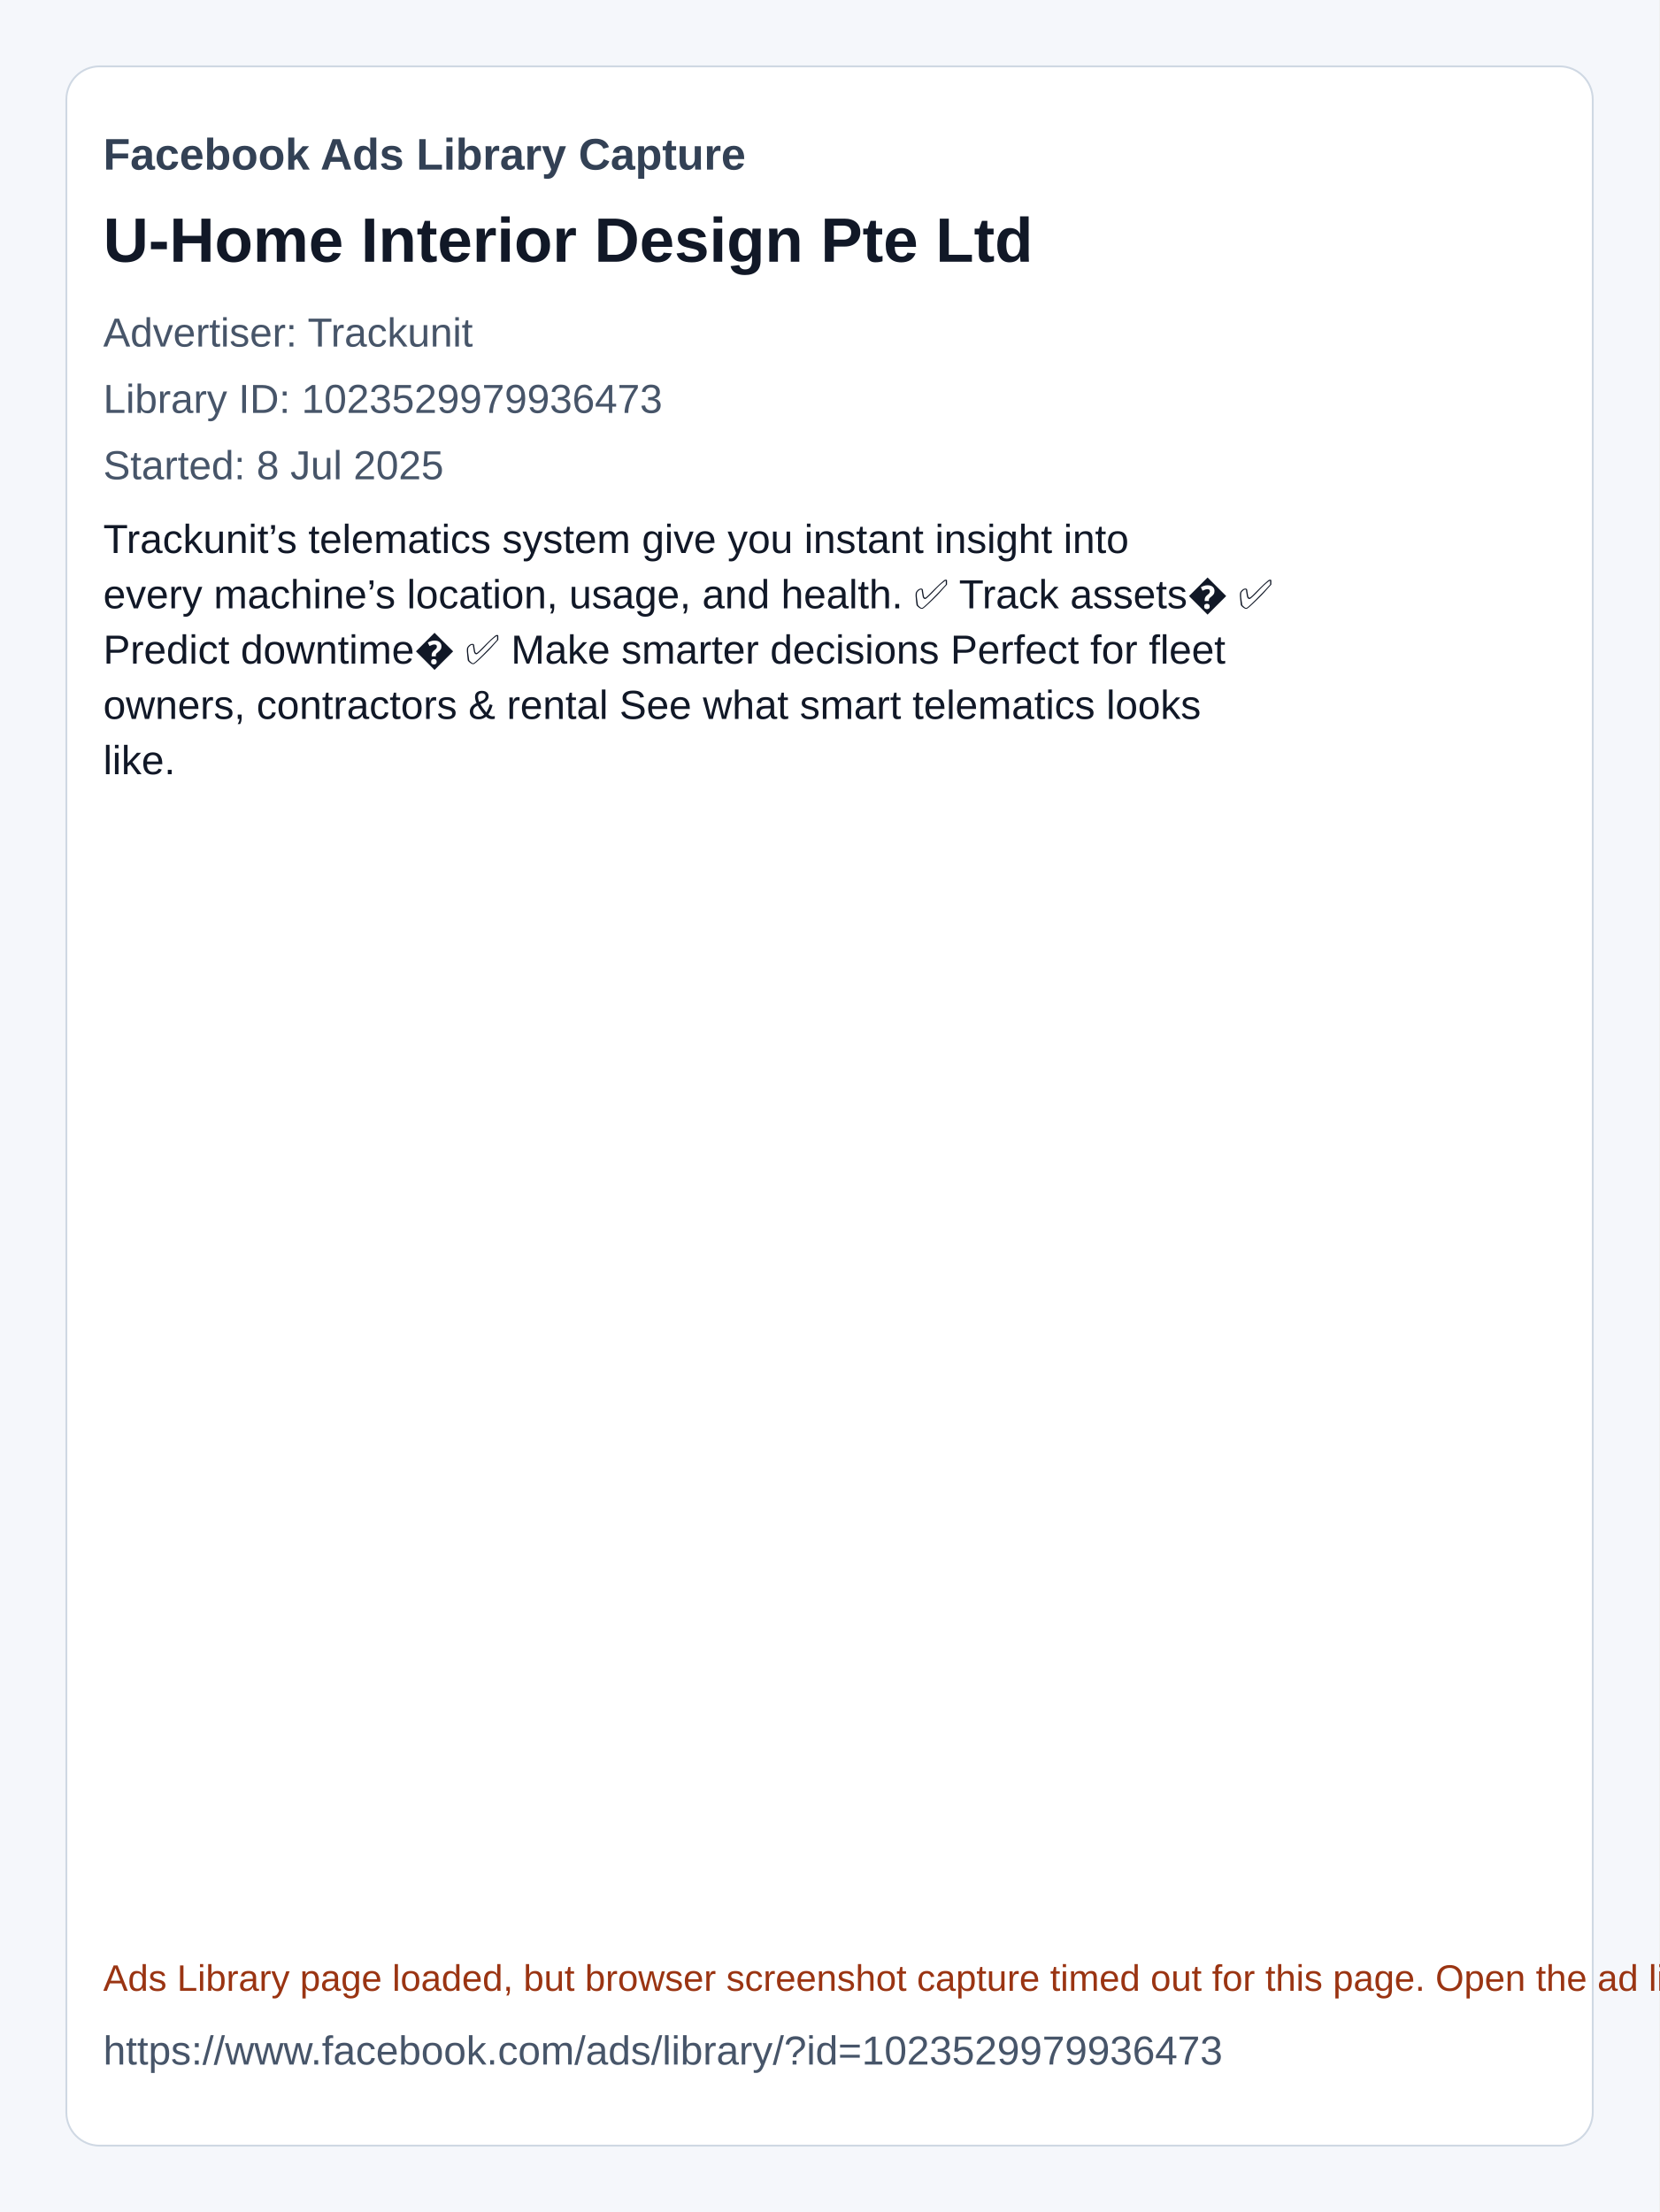
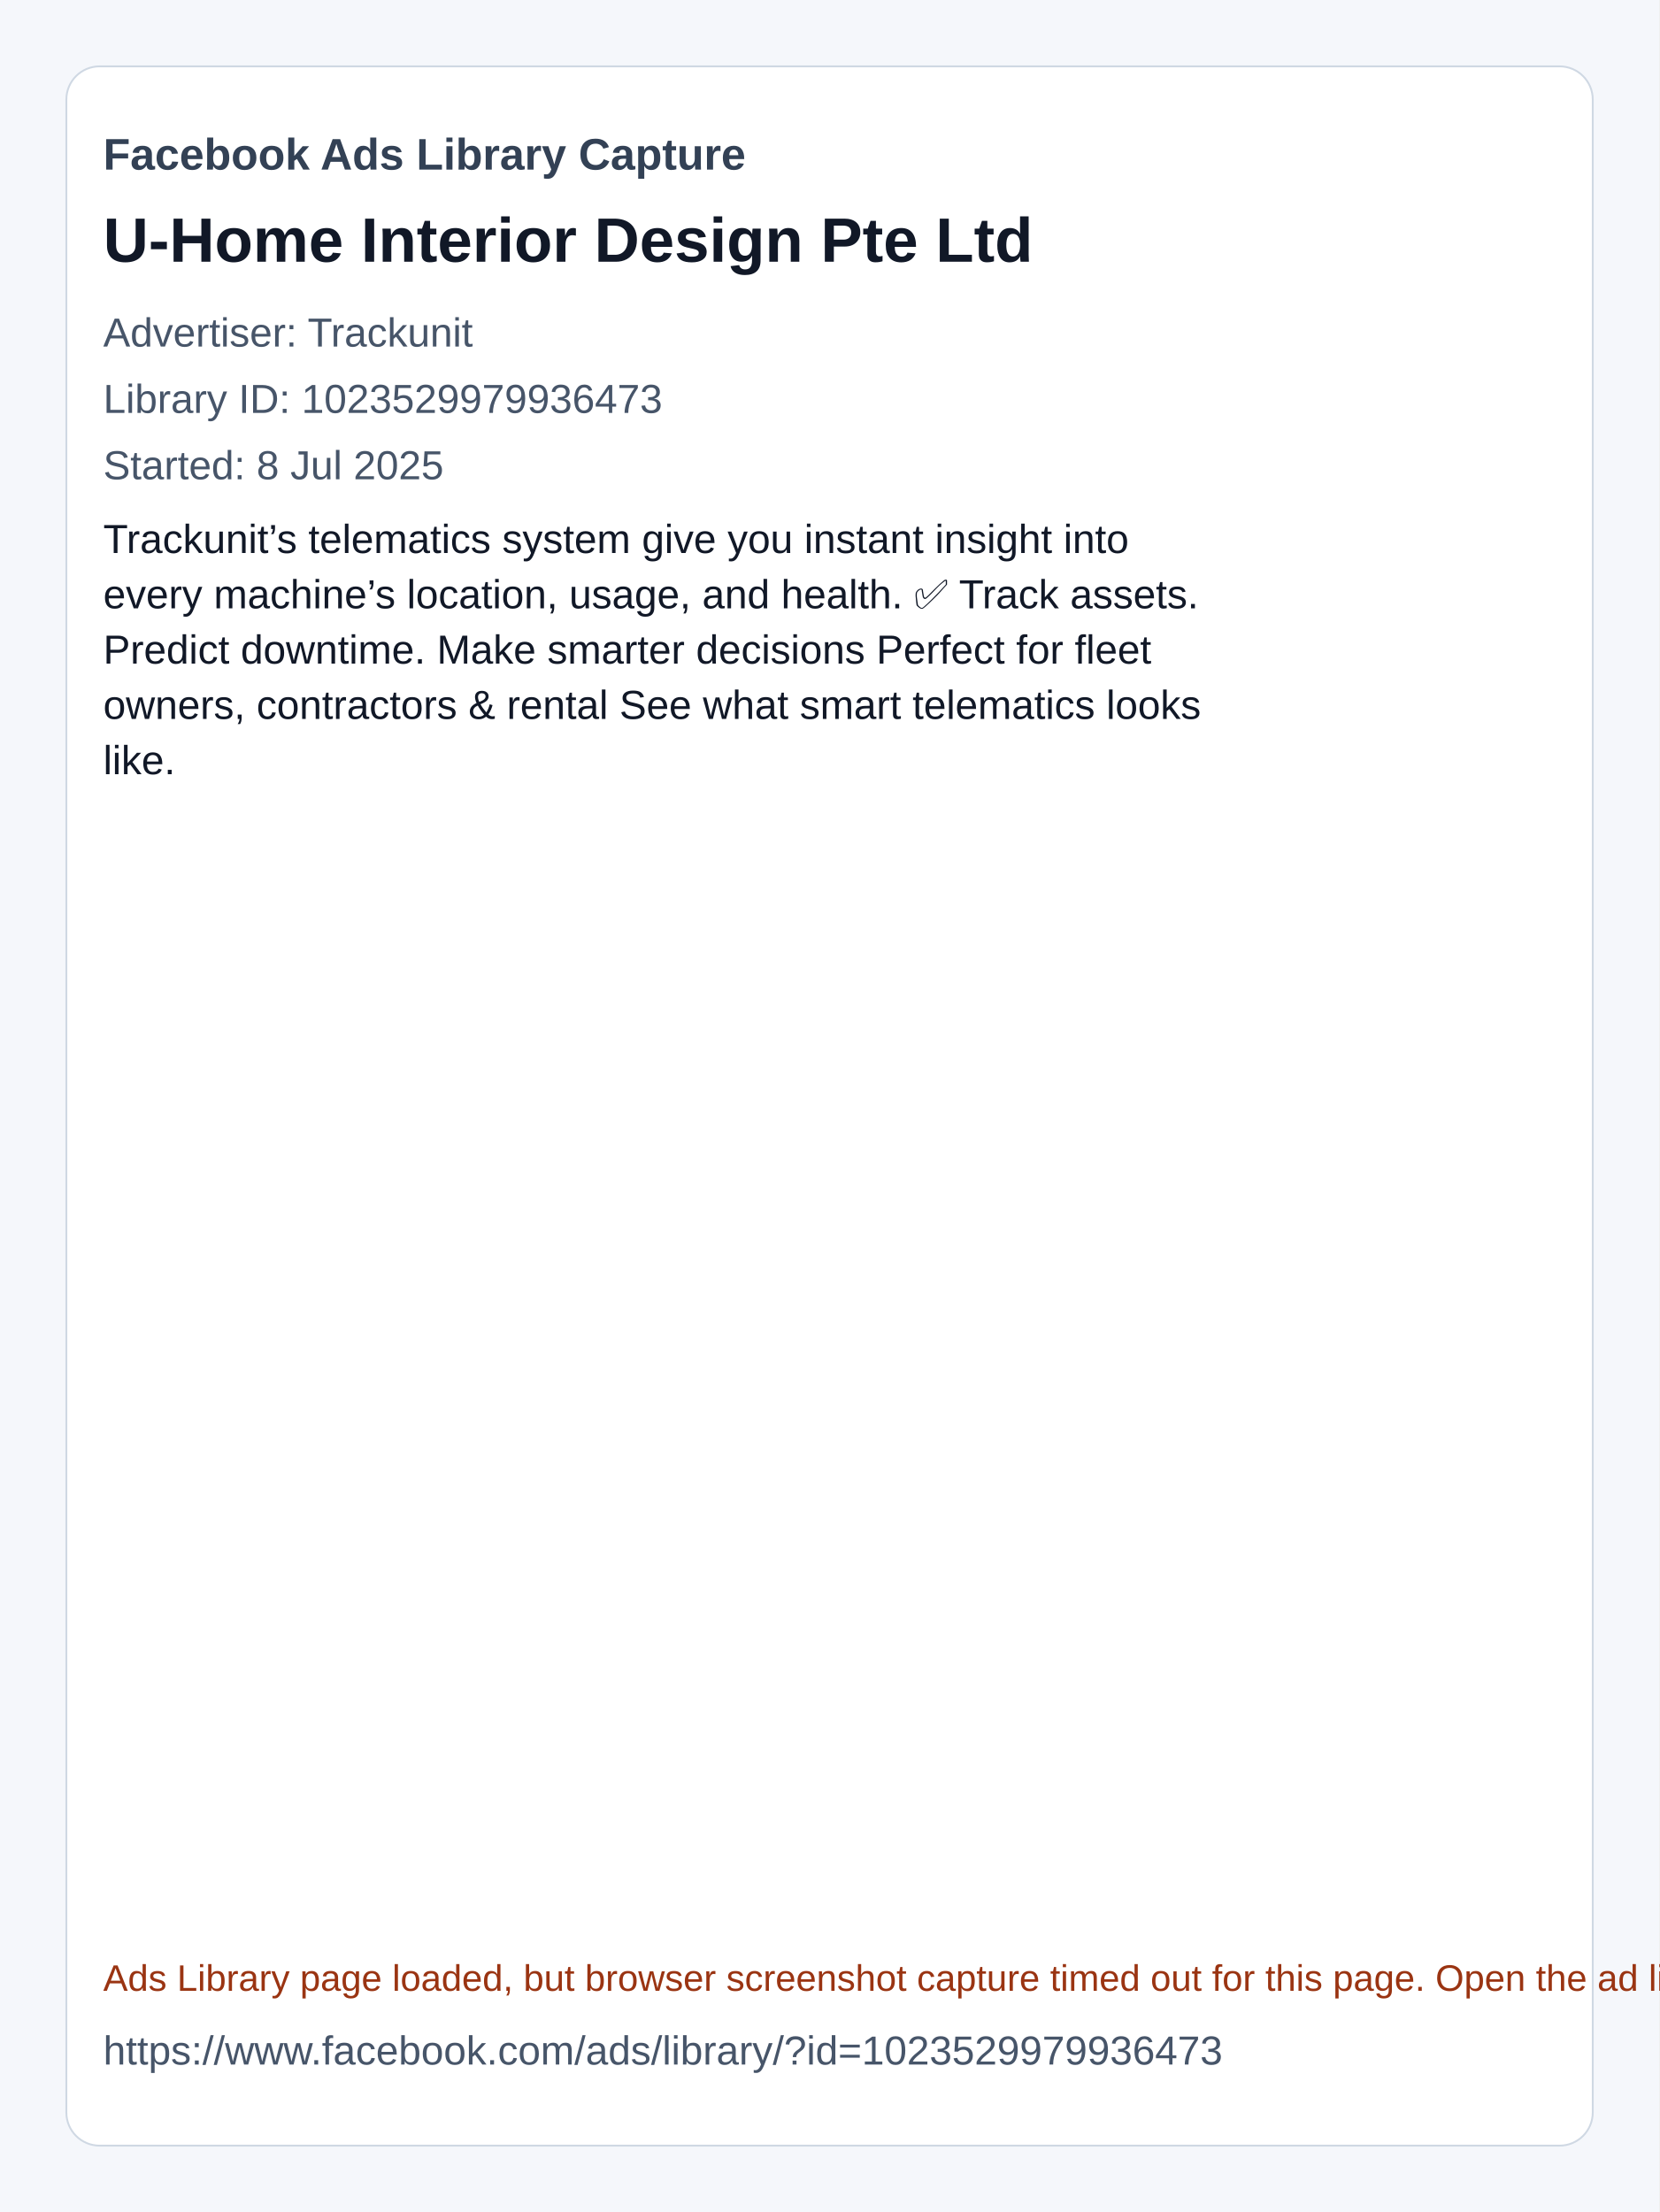
<svg xmlns="http://www.w3.org/2000/svg" width="900" height="1200" viewBox="0 0 900 1200">
  <rect width="900" height="1200" fill="#f5f7fb" />
  <rect x="36" y="36" width="828" height="1128" rx="18" fill="#ffffff" stroke="#cfd8e3" />
  <style>
    .label{font-family:Arial,Helvetica,sans-serif;font-size:24px;font-weight:700;fill:#334155}
    .title{font-family:Arial,Helvetica,sans-serif;font-size:34px;font-weight:700;fill:#111827}
    .meta{font-family:Arial,Helvetica,sans-serif;font-size:22px;fill:#475569}
    .body{font-family:Arial,Helvetica,sans-serif;font-size:22px;fill:#111827}
    .note{font-family:Arial,Helvetica,sans-serif;font-size:20px;fill:#9a3412}
  </style>
  <text x="56" y="92" class="label">Facebook Ads Library Capture</text>
  <text x="56" y="142" class="title">U-Home Interior Design Pte Ltd</text>
  <text x="56" y="188" class="meta">Advertiser: Trackunit</text>
  <text x="56" y="224" class="meta">Library ID: 1023529979936473</text>
  <text x="56" y="260" class="meta">Started: 8 Jul 2025</text>
  <text x="56" y="1080" class="note">Ads Library page loaded, but browser screenshot capture timed out for this page. Open the ad link to inspect the live creative.</text>
  <text x="56" y="1120" class="meta">https://www.facebook.com/ads/library/?id=1023529979936473</text>
  <text x="56" y="300" class="body">Trackunit’s telematics system give you instant insight into</text>
-   <text x="56" y="330" class="body">every machine’s location, usage, and health. ✅ Track assets� ✅</text>
-   <text x="56" y="360" class="body">Predict downtime� ✅ Make smarter decisions Perfect for fleet</text>
+   <text x="56" y="330" class="body">every machine’s location, usage, and health. ✅ Track assets.</text>
+   <text x="56" y="360" class="body">Predict downtime. Make smarter decisions Perfect for fleet</text>
  <text x="56" y="390" class="body">owners, contractors &amp; rental See what smart telematics looks</text>
  <text x="56" y="420" class="body">like.</text>
</svg>
